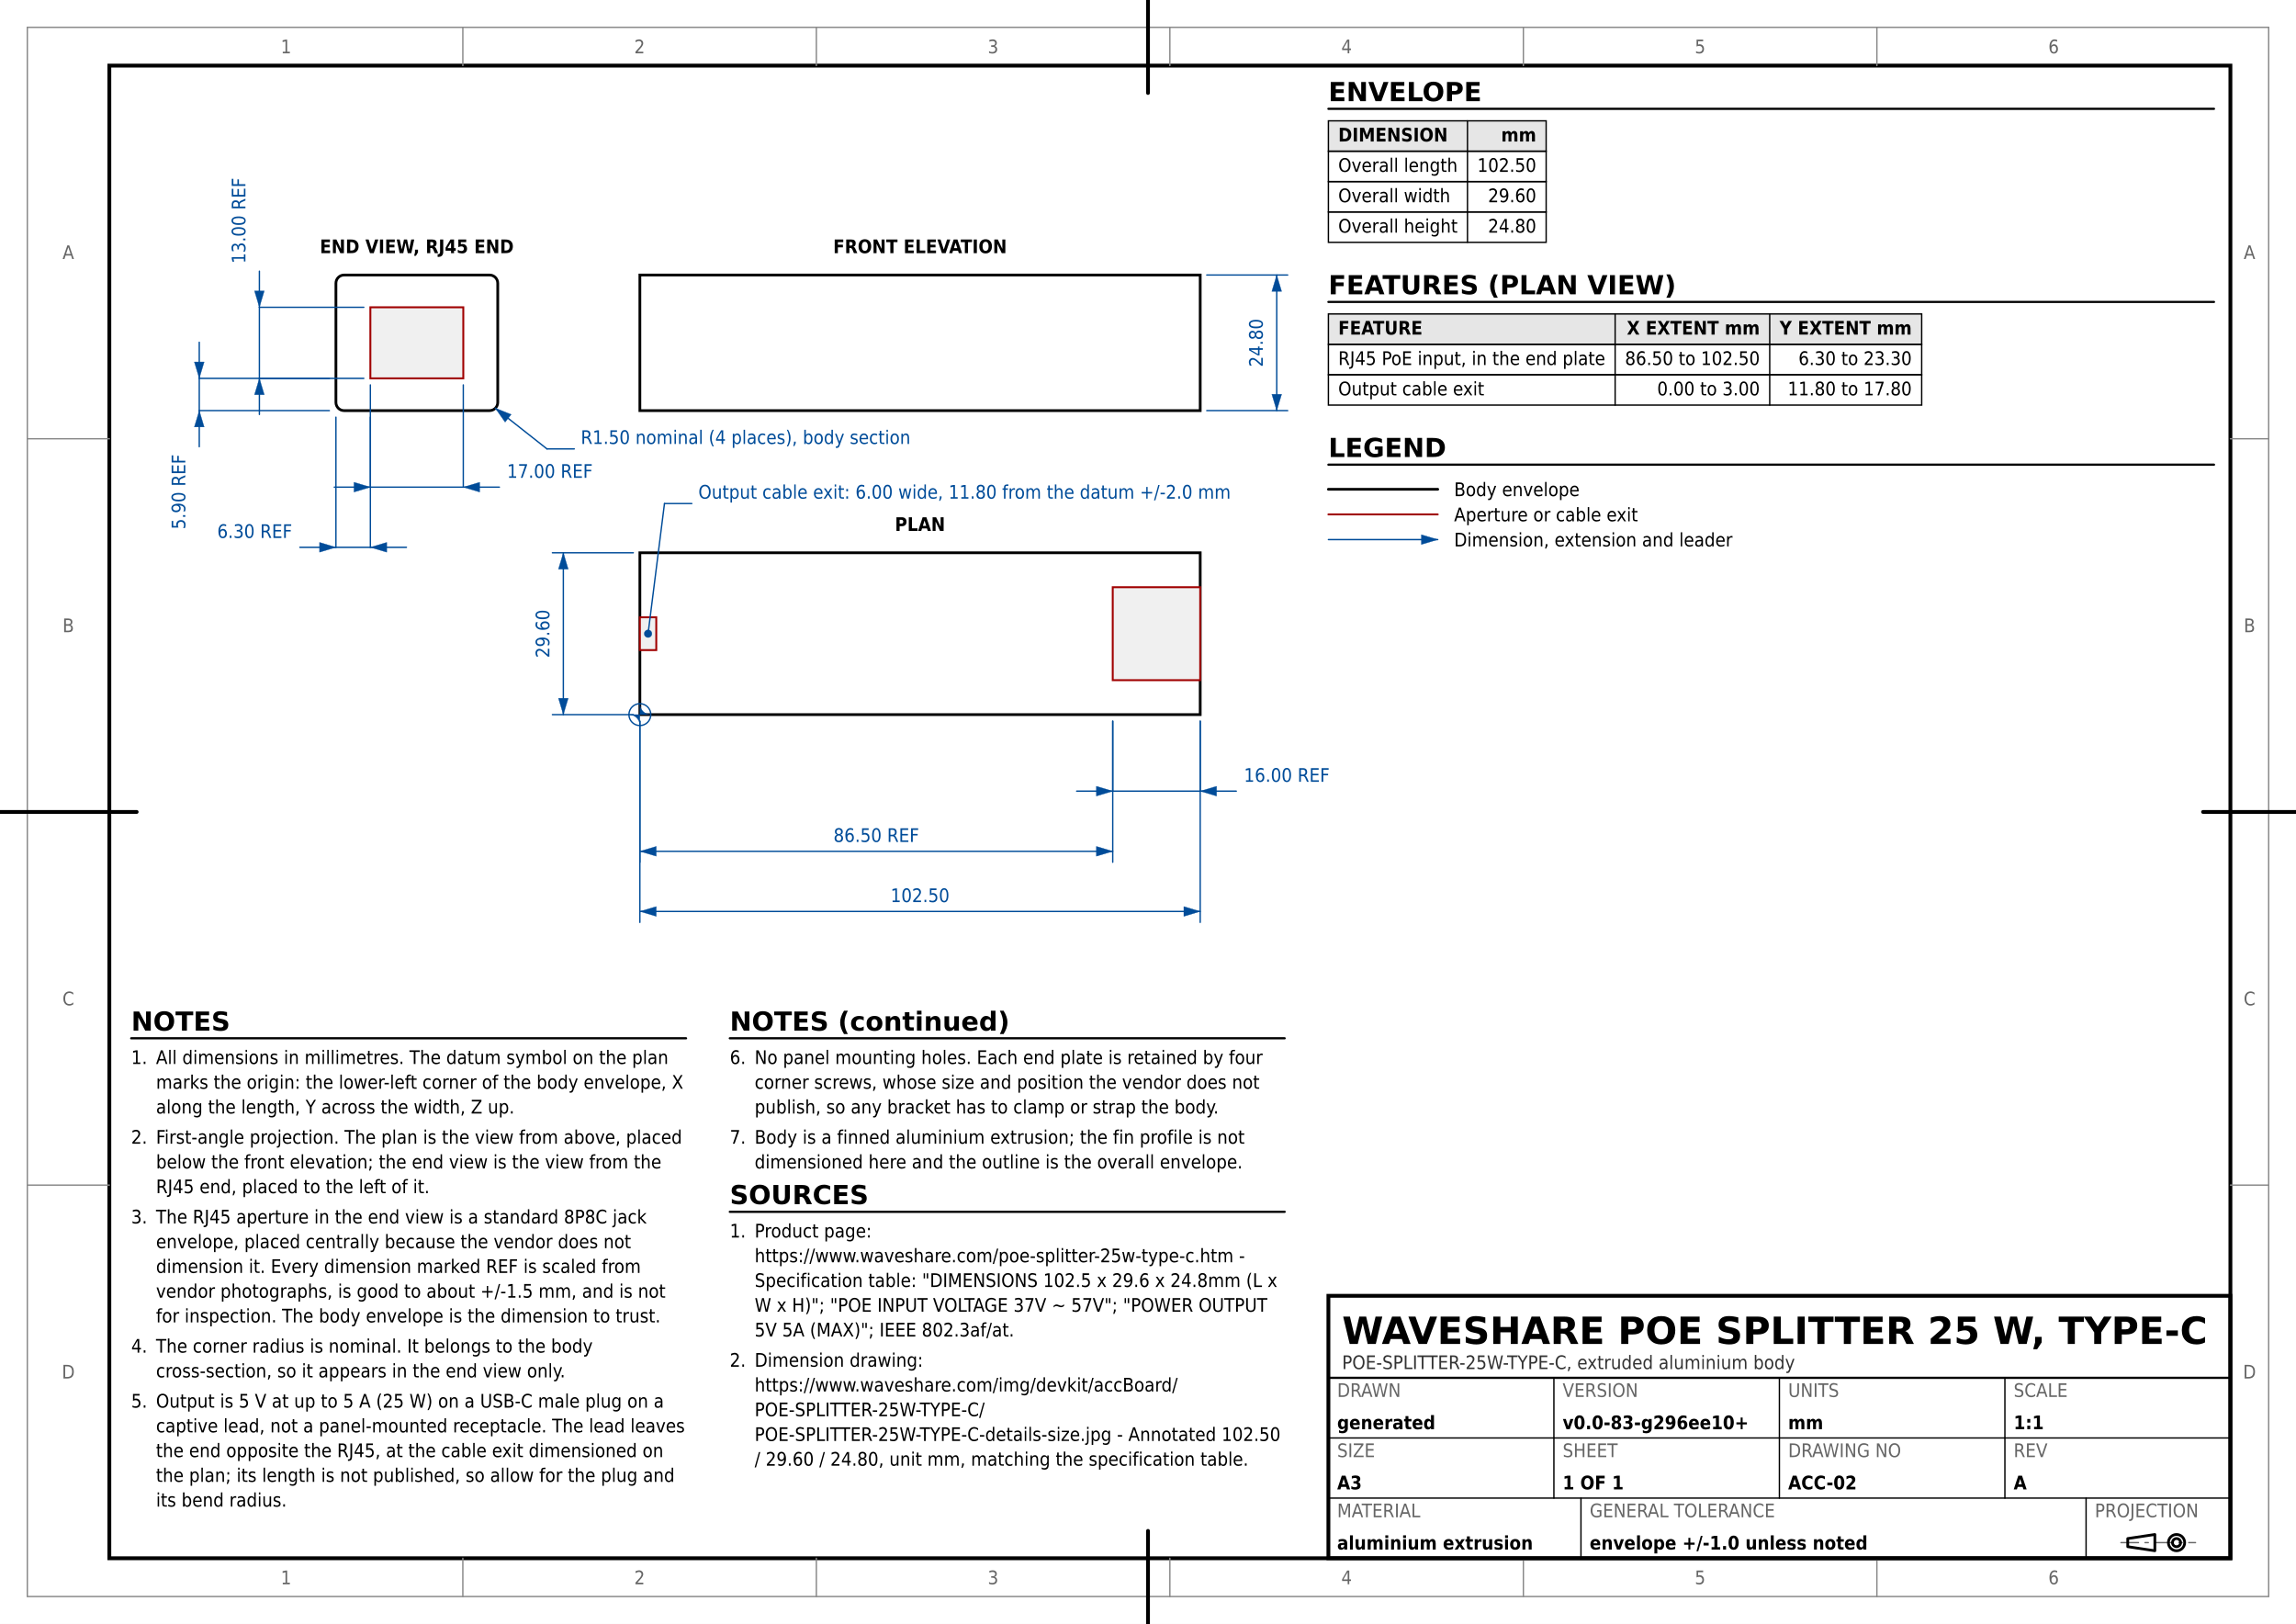
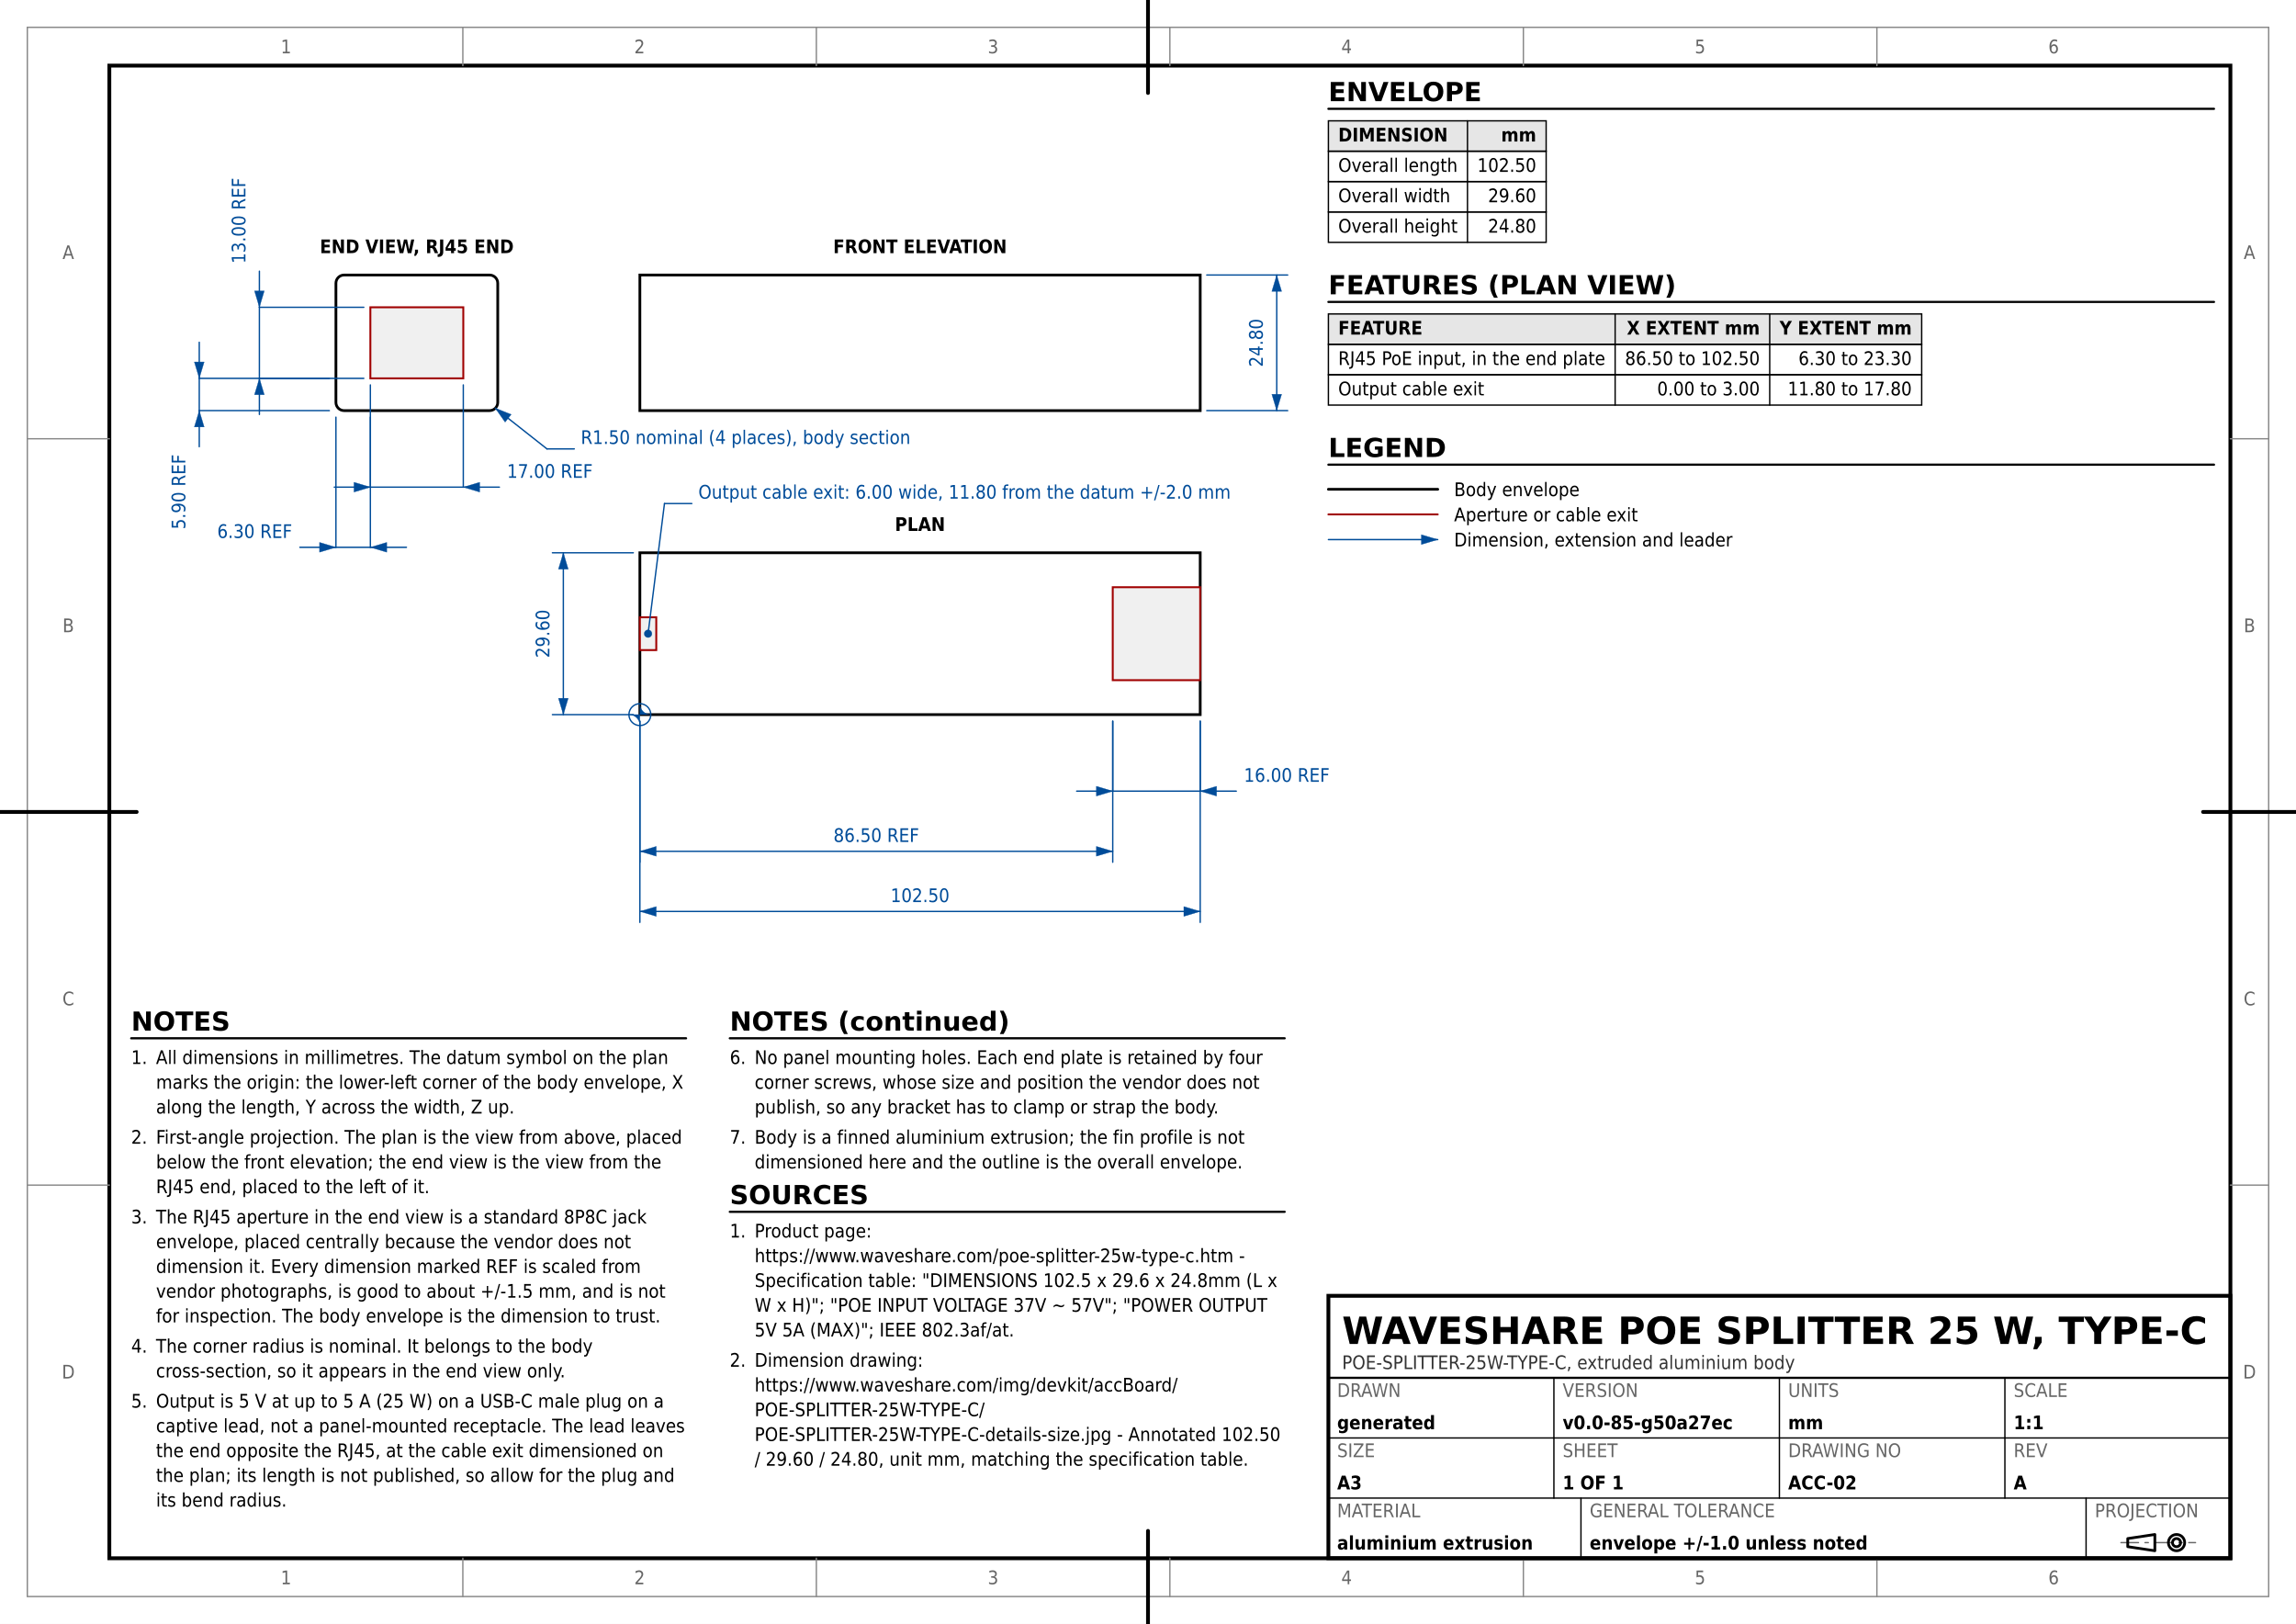
<svg xmlns="http://www.w3.org/2000/svg" version="1.1" width="420mm" height="297mm" viewBox="0 0 420 297">
  <rect width="100%" height="100%" fill="#ffffff" />
  <rect x="5" y="5" width="410" height="287" fill="none" stroke="#888888" stroke-width="0.25" />
  <rect x="20" y="12" width="388" height="273" fill="none" stroke="#000000" stroke-width="0.7" />
  <text x="52.333" y="289.75" font-family="DejaVu Sans Condensed, DejaVu Sans, Liberation Sans, sans-serif" font-size="3.429" fill="#666666" text-anchor="middle">1</text>
  <text x="52.333" y="9.75" font-family="DejaVu Sans Condensed, DejaVu Sans, Liberation Sans, sans-serif" font-size="3.429" fill="#666666" text-anchor="middle">1</text>
  <line x1="84.667" y1="292" x2="84.667" y2="285" stroke="#888888" stroke-width="0.25" stroke-linecap="round" />
  <line x1="84.667" y1="12" x2="84.667" y2="5" stroke="#888888" stroke-width="0.25" stroke-linecap="round" />
  <text x="117" y="289.75" font-family="DejaVu Sans Condensed, DejaVu Sans, Liberation Sans, sans-serif" font-size="3.429" fill="#666666" text-anchor="middle">2</text>
  <text x="117" y="9.75" font-family="DejaVu Sans Condensed, DejaVu Sans, Liberation Sans, sans-serif" font-size="3.429" fill="#666666" text-anchor="middle">2</text>
  <line x1="149.333" y1="292" x2="149.333" y2="285" stroke="#888888" stroke-width="0.25" stroke-linecap="round" />
  <line x1="149.333" y1="12" x2="149.333" y2="5" stroke="#888888" stroke-width="0.25" stroke-linecap="round" />
  <text x="181.667" y="289.75" font-family="DejaVu Sans Condensed, DejaVu Sans, Liberation Sans, sans-serif" font-size="3.429" fill="#666666" text-anchor="middle">3</text>
  <text x="181.667" y="9.75" font-family="DejaVu Sans Condensed, DejaVu Sans, Liberation Sans, sans-serif" font-size="3.429" fill="#666666" text-anchor="middle">3</text>
  <line x1="214" y1="292" x2="214" y2="285" stroke="#888888" stroke-width="0.25" stroke-linecap="round" />
  <line x1="214" y1="12" x2="214" y2="5" stroke="#888888" stroke-width="0.25" stroke-linecap="round" />
  <text x="246.333" y="289.75" font-family="DejaVu Sans Condensed, DejaVu Sans, Liberation Sans, sans-serif" font-size="3.429" fill="#666666" text-anchor="middle">4</text>
  <text x="246.333" y="9.75" font-family="DejaVu Sans Condensed, DejaVu Sans, Liberation Sans, sans-serif" font-size="3.429" fill="#666666" text-anchor="middle">4</text>
  <line x1="278.667" y1="292" x2="278.667" y2="285" stroke="#888888" stroke-width="0.25" stroke-linecap="round" />
  <line x1="278.667" y1="12" x2="278.667" y2="5" stroke="#888888" stroke-width="0.25" stroke-linecap="round" />
  <text x="311" y="289.75" font-family="DejaVu Sans Condensed, DejaVu Sans, Liberation Sans, sans-serif" font-size="3.429" fill="#666666" text-anchor="middle">5</text>
  <text x="311" y="9.75" font-family="DejaVu Sans Condensed, DejaVu Sans, Liberation Sans, sans-serif" font-size="3.429" fill="#666666" text-anchor="middle">5</text>
  <line x1="343.333" y1="292" x2="343.333" y2="285" stroke="#888888" stroke-width="0.25" stroke-linecap="round" />
  <line x1="343.333" y1="12" x2="343.333" y2="5" stroke="#888888" stroke-width="0.25" stroke-linecap="round" />
  <text x="375.667" y="289.75" font-family="DejaVu Sans Condensed, DejaVu Sans, Liberation Sans, sans-serif" font-size="3.429" fill="#666666" text-anchor="middle">6</text>
  <text x="375.667" y="9.75" font-family="DejaVu Sans Condensed, DejaVu Sans, Liberation Sans, sans-serif" font-size="3.429" fill="#666666" text-anchor="middle">6</text>
  <text x="12.5" y="252.125" font-family="DejaVu Sans Condensed, DejaVu Sans, Liberation Sans, sans-serif" font-size="3.429" fill="#666666" text-anchor="middle">D</text>
  <text x="411.5" y="252.125" font-family="DejaVu Sans Condensed, DejaVu Sans, Liberation Sans, sans-serif" font-size="3.429" fill="#666666" text-anchor="middle">D</text>
  <line x1="5" y1="216.75" x2="20" y2="216.75" stroke="#888888" stroke-width="0.25" stroke-linecap="round" />
  <line x1="408" y1="216.75" x2="415" y2="216.75" stroke="#888888" stroke-width="0.25" stroke-linecap="round" />
  <text x="12.5" y="183.875" font-family="DejaVu Sans Condensed, DejaVu Sans, Liberation Sans, sans-serif" font-size="3.429" fill="#666666" text-anchor="middle">C</text>
  <text x="411.5" y="183.875" font-family="DejaVu Sans Condensed, DejaVu Sans, Liberation Sans, sans-serif" font-size="3.429" fill="#666666" text-anchor="middle">C</text>
  <line x1="5" y1="148.5" x2="20" y2="148.5" stroke="#888888" stroke-width="0.25" stroke-linecap="round" />
  <line x1="408" y1="148.5" x2="415" y2="148.5" stroke="#888888" stroke-width="0.25" stroke-linecap="round" />
  <text x="12.5" y="115.625" font-family="DejaVu Sans Condensed, DejaVu Sans, Liberation Sans, sans-serif" font-size="3.429" fill="#666666" text-anchor="middle">B</text>
  <text x="411.5" y="115.625" font-family="DejaVu Sans Condensed, DejaVu Sans, Liberation Sans, sans-serif" font-size="3.429" fill="#666666" text-anchor="middle">B</text>
  <line x1="5" y1="80.25" x2="20" y2="80.25" stroke="#888888" stroke-width="0.25" stroke-linecap="round" />
  <line x1="408" y1="80.25" x2="415" y2="80.25" stroke="#888888" stroke-width="0.25" stroke-linecap="round" />
  <text x="12.5" y="47.375" font-family="DejaVu Sans Condensed, DejaVu Sans, Liberation Sans, sans-serif" font-size="3.429" fill="#666666" text-anchor="middle">A</text>
  <text x="411.5" y="47.375" font-family="DejaVu Sans Condensed, DejaVu Sans, Liberation Sans, sans-serif" font-size="3.429" fill="#666666" text-anchor="middle">A</text>
  <line x1="210" y1="297" x2="210" y2="280" stroke="#000000" stroke-width="0.7" stroke-linecap="round" />
  <line x1="210" y1="17" x2="210" y2="0" stroke="#000000" stroke-width="0.7" stroke-linecap="round" />
  <line x1="0" y1="148.5" x2="25" y2="148.5" stroke="#000000" stroke-width="0.7" stroke-linecap="round" />
  <line x1="403" y1="148.5" x2="420" y2="148.5" stroke="#000000" stroke-width="0.7" stroke-linecap="round" />
  <rect x="117.05" y="50.3" width="102.5" height="24.8" fill="none" stroke="#000000" stroke-width="0.5" />
  <rect x="117.05" y="101.1" width="102.5" height="29.6" fill="none" stroke="#000000" stroke-width="0.5" />
  <rect x="61.45" y="50.3" width="29.6" height="24.8" fill="none" stroke="#000000" stroke-width="0.5" rx="1.5" ry="1.5" />
  <text x="168.3" y="46.3" font-family="DejaVu Sans Condensed, DejaVu Sans, Liberation Sans, sans-serif" font-size="3.429" fill="#000000" text-anchor="middle" font-weight="bold">FRONT ELEVATION</text>
  <text x="168.3" y="97.1" font-family="DejaVu Sans Condensed, DejaVu Sans, Liberation Sans, sans-serif" font-size="3.429" fill="#000000" text-anchor="middle" font-weight="bold">PLAN</text>
  <text x="76.25" y="46.3" font-family="DejaVu Sans Condensed, DejaVu Sans, Liberation Sans, sans-serif" font-size="3.429" fill="#000000" text-anchor="middle" font-weight="bold">END VIEW, RJ45 END</text>
  <rect x="203.55" y="107.4" width="16" height="17" fill="#f0f0f0" stroke="#a00000" stroke-width="0.35" />
  <rect x="67.75" y="56.2" width="17" height="13" fill="#f0f0f0" stroke="#a00000" stroke-width="0.35" />
  <line x1="67.75" y1="70.4" x2="67.75" y2="89.1" stroke="#004c99" stroke-width="0.25" stroke-linecap="round" />
  <line x1="84.75" y1="70.4" x2="84.75" y2="89.1" stroke="#004c99" stroke-width="0.25" stroke-linecap="round" />
  <line x1="67.75" y1="89.1" x2="84.75" y2="89.1" stroke="#004c99" stroke-width="0.25" stroke-linecap="round" />
  <polygon points="67.75,89.1 64.75,88.2 64.75,90" fill="#004c99" stroke="#004c99" stroke-width="0.05" stroke-linejoin="round" />
  <polygon points="84.75,89.1 87.75,90 87.75,88.2" fill="#004c99" stroke="#004c99" stroke-width="0.05" stroke-linejoin="round" />
  <line x1="61.15" y1="89.1" x2="67.75" y2="89.1" stroke="#004c99" stroke-width="0.25" stroke-linecap="round" />
  <line x1="84.75" y1="89.1" x2="91.35" y2="89.1" stroke="#004c99" stroke-width="0.25" stroke-linecap="round" />
  <text x="92.75" y="87.391" font-family="DejaVu Sans Condensed, DejaVu Sans, Liberation Sans, sans-serif" font-size="3.429" fill="#004c99" text-anchor="start">17.00 REF</text>
  <line x1="61.45" y1="76.3" x2="61.45" y2="100.1" stroke="#004c99" stroke-width="0.25" stroke-linecap="round" />
  <line x1="67.75" y1="76.3" x2="67.75" y2="100.1" stroke="#004c99" stroke-width="0.25" stroke-linecap="round" />
  <line x1="61.45" y1="100.1" x2="67.75" y2="100.1" stroke="#004c99" stroke-width="0.25" stroke-linecap="round" />
  <polygon points="61.45,100.1 58.45,99.2 58.45,101" fill="#004c99" stroke="#004c99" stroke-width="0.05" stroke-linejoin="round" />
  <polygon points="67.75,100.1 70.75,101 70.75,99.2" fill="#004c99" stroke="#004c99" stroke-width="0.05" stroke-linejoin="round" />
  <line x1="54.85" y1="100.1" x2="61.45" y2="100.1" stroke="#004c99" stroke-width="0.25" stroke-linecap="round" />
  <line x1="67.75" y1="100.1" x2="74.35" y2="100.1" stroke="#004c99" stroke-width="0.25" stroke-linecap="round" />
  <text x="53.45" y="98.391" font-family="DejaVu Sans Condensed, DejaVu Sans, Liberation Sans, sans-serif" font-size="3.429" fill="#004c99" text-anchor="end">6.30 REF</text>
  <line x1="66.55" y1="69.2" x2="47.45" y2="69.2" stroke="#004c99" stroke-width="0.25" stroke-linecap="round" />
  <line x1="66.55" y1="56.2" x2="47.45" y2="56.2" stroke="#004c99" stroke-width="0.25" stroke-linecap="round" />
  <line x1="47.45" y1="69.2" x2="47.45" y2="56.2" stroke="#004c99" stroke-width="0.25" stroke-linecap="round" />
  <polygon points="47.45,69.2 46.55,72.2 48.35,72.2" fill="#004c99" stroke="#004c99" stroke-width="0.05" stroke-linejoin="round" />
  <polygon points="47.45,56.2 48.35,53.2 46.55,53.2" fill="#004c99" stroke="#004c99" stroke-width="0.05" stroke-linejoin="round" />
  <line x1="47.45" y1="75.8" x2="47.45" y2="69.2" stroke="#004c99" stroke-width="0.25" stroke-linecap="round" />
  <line x1="47.45" y1="56.2" x2="47.45" y2="49.6" stroke="#004c99" stroke-width="0.25" stroke-linecap="round" />
  <text x="44.895" y="48.2" font-family="DejaVu Sans Condensed, DejaVu Sans, Liberation Sans, sans-serif" font-size="3.429" fill="#004c99" text-anchor="start" transform="rotate(-90 44.8953 48.2)">13.00 REF</text>
  <line x1="60.25" y1="75.1" x2="36.45" y2="75.1" stroke="#004c99" stroke-width="0.25" stroke-linecap="round" />
  <line x1="60.25" y1="69.2" x2="36.45" y2="69.2" stroke="#004c99" stroke-width="0.25" stroke-linecap="round" />
  <line x1="36.45" y1="75.1" x2="36.45" y2="69.2" stroke="#004c99" stroke-width="0.25" stroke-linecap="round" />
  <polygon points="36.45,75.1 35.55,78.1 37.35,78.1" fill="#004c99" stroke="#004c99" stroke-width="0.05" stroke-linejoin="round" />
  <polygon points="36.45,69.2 37.35,66.2 35.55,66.2" fill="#004c99" stroke="#004c99" stroke-width="0.05" stroke-linejoin="round" />
  <line x1="36.45" y1="81.7" x2="36.45" y2="75.1" stroke="#004c99" stroke-width="0.25" stroke-linecap="round" />
  <line x1="36.45" y1="69.2" x2="36.45" y2="62.6" stroke="#004c99" stroke-width="0.25" stroke-linecap="round" />
  <text x="33.895" y="83.1" font-family="DejaVu Sans Condensed, DejaVu Sans, Liberation Sans, sans-serif" font-size="3.429" fill="#004c99" text-anchor="end" transform="rotate(-90 33.8953 83.1)">5.90 REF</text>
  <line x1="203.55" y1="131.9" x2="203.55" y2="144.7" stroke="#004c99" stroke-width="0.25" stroke-linecap="round" />
  <line x1="219.55" y1="131.9" x2="219.55" y2="144.7" stroke="#004c99" stroke-width="0.25" stroke-linecap="round" />
  <line x1="203.55" y1="144.7" x2="219.55" y2="144.7" stroke="#004c99" stroke-width="0.25" stroke-linecap="round" />
  <polygon points="203.55,144.7 200.55,143.8 200.55,145.6" fill="#004c99" stroke="#004c99" stroke-width="0.05" stroke-linejoin="round" />
  <polygon points="219.55,144.7 222.55,145.6 222.55,143.8" fill="#004c99" stroke="#004c99" stroke-width="0.05" stroke-linejoin="round" />
  <line x1="196.95" y1="144.7" x2="203.55" y2="144.7" stroke="#004c99" stroke-width="0.25" stroke-linecap="round" />
  <line x1="219.55" y1="144.7" x2="226.15" y2="144.7" stroke="#004c99" stroke-width="0.25" stroke-linecap="round" />
  <text x="227.55" y="142.991" font-family="DejaVu Sans Condensed, DejaVu Sans, Liberation Sans, sans-serif" font-size="3.429" fill="#004c99" text-anchor="start">16.00 REF</text>
  <line x1="117.05" y1="131.9" x2="117.05" y2="157.7" stroke="#004c99" stroke-width="0.25" stroke-linecap="round" />
  <line x1="203.55" y1="131.9" x2="203.55" y2="157.7" stroke="#004c99" stroke-width="0.25" stroke-linecap="round" />
  <line x1="117.05" y1="155.7" x2="203.55" y2="155.7" stroke="#004c99" stroke-width="0.25" stroke-linecap="round" />
  <polygon points="117.05,155.7 120.05,156.6 120.05,154.8" fill="#004c99" stroke="#004c99" stroke-width="0.05" stroke-linejoin="round" />
  <polygon points="203.55,155.7 200.55,154.8 200.55,156.6" fill="#004c99" stroke="#004c99" stroke-width="0.05" stroke-linejoin="round" />
  <text x="160.3" y="153.991" font-family="DejaVu Sans Condensed, DejaVu Sans, Liberation Sans, sans-serif" font-size="3.429" fill="#004c99" text-anchor="middle">86.50 REF</text>
  <rect x="117.05" y="112.9" width="3" height="6" fill="#f0f0f0" stroke="#a00000" stroke-width="0.35" />
  <circle cx="118.55" cy="115.9" r="0.7" fill="#004c99" stroke="#004c99" stroke-width="0.05" />
  <line x1="118.55" y1="115.9" x2="121.55" y2="92.1" stroke="#004c99" stroke-width="0.25" stroke-linecap="round" />
  <line x1="121.55" y1="92.1" x2="126.55" y2="92.1" stroke="#004c99" stroke-width="0.25" stroke-linecap="round" />
  <text x="127.75" y="91.2" font-family="DejaVu Sans Condensed, DejaVu Sans, Liberation Sans, sans-serif" font-size="3.429" fill="#004c99" text-anchor="start">Output cable exit: 6.00 wide, 11.80 from the datum +/-2.0 mm</text>
  <line x1="117.05" y1="131.9" x2="117.05" y2="168.7" stroke="#004c99" stroke-width="0.25" stroke-linecap="round" />
  <line x1="219.55" y1="131.9" x2="219.55" y2="168.7" stroke="#004c99" stroke-width="0.25" stroke-linecap="round" />
  <line x1="117.05" y1="166.7" x2="219.55" y2="166.7" stroke="#004c99" stroke-width="0.25" stroke-linecap="round" />
  <polygon points="117.05,166.7 120.05,167.6 120.05,165.8" fill="#004c99" stroke="#004c99" stroke-width="0.05" stroke-linejoin="round" />
  <polygon points="219.55,166.7 216.55,165.8 216.55,167.6" fill="#004c99" stroke="#004c99" stroke-width="0.05" stroke-linejoin="round" />
  <text x="168.3" y="164.991" font-family="DejaVu Sans Condensed, DejaVu Sans, Liberation Sans, sans-serif" font-size="3.429" fill="#004c99" text-anchor="middle">102.50</text>
  <line x1="115.85" y1="130.7" x2="101.05" y2="130.7" stroke="#004c99" stroke-width="0.25" stroke-linecap="round" />
  <line x1="115.85" y1="101.1" x2="101.05" y2="101.1" stroke="#004c99" stroke-width="0.25" stroke-linecap="round" />
  <line x1="103.05" y1="130.7" x2="103.05" y2="101.1" stroke="#004c99" stroke-width="0.25" stroke-linecap="round" />
  <polygon points="103.05,130.7 103.95,127.7 102.15,127.7" fill="#004c99" stroke="#004c99" stroke-width="0.05" stroke-linejoin="round" />
  <polygon points="103.05,101.1 102.15,104.1 103.95,104.1" fill="#004c99" stroke="#004c99" stroke-width="0.05" stroke-linejoin="round" />
  <text x="100.495" y="115.9" font-family="DejaVu Sans Condensed, DejaVu Sans, Liberation Sans, sans-serif" font-size="3.429" fill="#004c99" text-anchor="middle" transform="rotate(-90 100.4953 115.9)">29.60</text>
  <line x1="220.75" y1="75.1" x2="235.55" y2="75.1" stroke="#004c99" stroke-width="0.25" stroke-linecap="round" />
  <line x1="220.75" y1="50.3" x2="235.55" y2="50.3" stroke="#004c99" stroke-width="0.25" stroke-linecap="round" />
  <line x1="233.55" y1="75.1" x2="233.55" y2="50.3" stroke="#004c99" stroke-width="0.25" stroke-linecap="round" />
  <polygon points="233.55,75.1 234.45,72.1 232.65,72.1" fill="#004c99" stroke="#004c99" stroke-width="0.05" stroke-linejoin="round" />
  <polygon points="233.55,50.3 232.65,53.3 234.45,53.3" fill="#004c99" stroke="#004c99" stroke-width="0.05" stroke-linejoin="round" />
  <text x="230.995" y="62.7" font-family="DejaVu Sans Condensed, DejaVu Sans, Liberation Sans, sans-serif" font-size="3.429" fill="#004c99" text-anchor="middle" transform="rotate(-90 230.9953 62.7)">24.80</text>
  <polygon points="90.6,74.65 92.399,77.214 93.513,75.8" fill="#004c99" stroke="#004c99" stroke-width="0.05" stroke-linejoin="round" />
  <line x1="90.6" y1="74.65" x2="100.05" y2="82.1" stroke="#004c99" stroke-width="0.25" stroke-linecap="round" />
  <line x1="100.05" y1="82.1" x2="105.05" y2="82.1" stroke="#004c99" stroke-width="0.25" stroke-linecap="round" />
  <text x="106.25" y="81.2" font-family="DejaVu Sans Condensed, DejaVu Sans, Liberation Sans, sans-serif" font-size="3.429" fill="#004c99" text-anchor="start">R1.50 nominal (4 places), body section</text>
  <circle cx="117.05" cy="130.7" r="2" fill="none" stroke="#004c99" stroke-width="0.25" />
  <path d="M 117.05 130.7 L 119.05 130.7 A 2.0 2.0 0 0 1 117.05 128.7 Z" fill="#004c99" stroke="#004c99" stroke-width="0.05" stroke-linejoin="round" stroke-linecap="round" />
  <path d="M 117.05 130.7 L 115.05 130.7 A 2.0 2.0 0 0 1 117.05 132.7 Z" fill="#004c99" stroke="#004c99" stroke-width="0.05" stroke-linejoin="round" stroke-linecap="round" />
  <text x="243" y="18.5" font-family="DejaVu Sans, Liberation Sans, sans-serif" font-size="4.801" fill="#000000" text-anchor="start" font-weight="bold">ENVELOPE</text>
  <line x1="243" y1="19.9" x2="405" y2="19.9" stroke="#000000" stroke-width="0.4" stroke-linecap="round" />
  <rect x="243" y="22.1" width="39.833" height="5.556" fill="#e6e6e6" stroke="#000000" stroke-width="0.25" />
  <text x="244.8" y="25.878" font-family="DejaVu Sans Condensed, DejaVu Sans, Liberation Sans, sans-serif" font-size="3.429" fill="#000000" text-anchor="start" font-weight="bold">DIMENSION</text>
  <text x="281.033" y="25.878" font-family="DejaVu Sans Condensed, DejaVu Sans, Liberation Sans, sans-serif" font-size="3.429" fill="#000000" text-anchor="end" font-weight="bold">mm</text>
  <rect x="243" y="27.656" width="39.833" height="5.556" fill="none" stroke="#000000" stroke-width="0.25" />
  <text x="244.8" y="31.433" font-family="DejaVu Sans Condensed, DejaVu Sans, Liberation Sans, sans-serif" font-size="3.429" fill="#000000" text-anchor="start">Overall length</text>
  <text x="281.033" y="31.433" font-family="DejaVu Sans Condensed, DejaVu Sans, Liberation Sans, sans-serif" font-size="3.429" fill="#000000" text-anchor="end">102.50</text>
  <rect x="243" y="33.211" width="39.833" height="5.556" fill="none" stroke="#000000" stroke-width="0.25" />
  <text x="244.8" y="36.989" font-family="DejaVu Sans Condensed, DejaVu Sans, Liberation Sans, sans-serif" font-size="3.429" fill="#000000" text-anchor="start">Overall width</text>
  <text x="281.033" y="36.989" font-family="DejaVu Sans Condensed, DejaVu Sans, Liberation Sans, sans-serif" font-size="3.429" fill="#000000" text-anchor="end">29.60</text>
  <rect x="243" y="38.767" width="39.833" height="5.556" fill="none" stroke="#000000" stroke-width="0.25" />
  <text x="244.8" y="42.544" font-family="DejaVu Sans Condensed, DejaVu Sans, Liberation Sans, sans-serif" font-size="3.429" fill="#000000" text-anchor="start">Overall height</text>
  <text x="281.033" y="42.544" font-family="DejaVu Sans Condensed, DejaVu Sans, Liberation Sans, sans-serif" font-size="3.429" fill="#000000" text-anchor="end">24.80</text>
  <line x1="268.441" y1="22.1" x2="268.441" y2="44.322" stroke="#000000" stroke-width="0.25" stroke-linecap="round" />
  <text x="243" y="53.822" font-family="DejaVu Sans, Liberation Sans, sans-serif" font-size="4.801" fill="#000000" text-anchor="start" font-weight="bold">FEATURES (PLAN VIEW)</text>
  <line x1="243" y1="55.222" x2="405" y2="55.222" stroke="#000000" stroke-width="0.4" stroke-linecap="round" />
  <rect x="243" y="57.422" width="108.528" height="5.556" fill="#e6e6e6" stroke="#000000" stroke-width="0.25" />
  <text x="244.8" y="61.2" font-family="DejaVu Sans Condensed, DejaVu Sans, Liberation Sans, sans-serif" font-size="3.429" fill="#000000" text-anchor="start" font-weight="bold">FEATURE</text>
  <text x="321.929" y="61.2" font-family="DejaVu Sans Condensed, DejaVu Sans, Liberation Sans, sans-serif" font-size="3.429" fill="#000000" text-anchor="end" font-weight="bold">X EXTENT mm</text>
  <text x="349.728" y="61.2" font-family="DejaVu Sans Condensed, DejaVu Sans, Liberation Sans, sans-serif" font-size="3.429" fill="#000000" text-anchor="end" font-weight="bold">Y EXTENT mm</text>
  <rect x="243" y="62.978" width="108.528" height="5.556" fill="none" stroke="#000000" stroke-width="0.25" />
  <text x="244.8" y="66.756" font-family="DejaVu Sans Condensed, DejaVu Sans, Liberation Sans, sans-serif" font-size="3.429" fill="#000000" text-anchor="start">RJ45 PoE input, in the end plate</text>
  <text x="321.929" y="66.756" font-family="DejaVu Sans Condensed, DejaVu Sans, Liberation Sans, sans-serif" font-size="3.429" fill="#000000" text-anchor="end">86.50 to 102.50</text>
  <text x="349.728" y="66.756" font-family="DejaVu Sans Condensed, DejaVu Sans, Liberation Sans, sans-serif" font-size="3.429" fill="#000000" text-anchor="end">6.30 to 23.30</text>
  <rect x="243" y="68.533" width="108.528" height="5.556" fill="none" stroke="#000000" stroke-width="0.25" />
  <text x="244.8" y="72.311" font-family="DejaVu Sans Condensed, DejaVu Sans, Liberation Sans, sans-serif" font-size="3.429" fill="#000000" text-anchor="start">Output cable exit</text>
  <text x="321.929" y="72.311" font-family="DejaVu Sans Condensed, DejaVu Sans, Liberation Sans, sans-serif" font-size="3.429" fill="#000000" text-anchor="end">0.00 to 3.00</text>
  <text x="349.728" y="72.311" font-family="DejaVu Sans Condensed, DejaVu Sans, Liberation Sans, sans-serif" font-size="3.429" fill="#000000" text-anchor="end">11.80 to 17.80</text>
  <line x1="295.452" y1="57.422" x2="295.452" y2="74.089" stroke="#000000" stroke-width="0.25" stroke-linecap="round" />
  <line x1="323.729" y1="57.422" x2="323.729" y2="74.089" stroke="#000000" stroke-width="0.25" stroke-linecap="round" />
  <text x="243" y="83.589" font-family="DejaVu Sans, Liberation Sans, sans-serif" font-size="4.801" fill="#000000" text-anchor="start" font-weight="bold">LEGEND</text>
  <line x1="243" y1="84.989" x2="405" y2="84.989" stroke="#000000" stroke-width="0.4" stroke-linecap="round" />
  <line x1="243" y1="89.489" x2="263" y2="89.489" stroke="#000000" stroke-width="0.5" stroke-linecap="round" />
  <text x="266" y="90.739" font-family="DejaVu Sans Condensed, DejaVu Sans, Liberation Sans, sans-serif" font-size="3.429" fill="#000000" text-anchor="start">Body envelope</text>
  <line x1="243" y1="94.089" x2="263" y2="94.089" stroke="#a00000" stroke-width="0.35" stroke-linecap="round" />
  <text x="266" y="95.339" font-family="DejaVu Sans Condensed, DejaVu Sans, Liberation Sans, sans-serif" font-size="3.429" fill="#000000" text-anchor="start">Aperture or cable exit</text>
  <line x1="243" y1="98.689" x2="263" y2="98.689" stroke="#004c99" stroke-width="0.25" stroke-linecap="round" />
  <polygon points="263,98.689 260,97.789 260,99.589" fill="#004c99" stroke="#004c99" stroke-width="0.05" stroke-linejoin="round" />
  <text x="266" y="99.939" font-family="DejaVu Sans Condensed, DejaVu Sans, Liberation Sans, sans-serif" font-size="3.429" fill="#000000" text-anchor="start">Dimension, extension and leader</text>
  <text x="24" y="188.5" font-family="DejaVu Sans, Liberation Sans, sans-serif" font-size="4.801" fill="#000000" text-anchor="start" font-weight="bold">NOTES</text>
  <line x1="24" y1="189.9" x2="125.5" y2="189.9" stroke="#000000" stroke-width="0.4" stroke-linecap="round" />
  <text x="24" y="194.6" font-family="DejaVu Sans Condensed, DejaVu Sans, Liberation Sans, sans-serif" font-size="3.429" fill="#000000" text-anchor="start">1.</text>
  <text x="28.542" y="194.6" font-family="DejaVu Sans Condensed, DejaVu Sans, Liberation Sans, sans-serif" font-size="3.429" fill="#000000" text-anchor="start">All dimensions in millimetres. The datum symbol on the plan</text>
  <text x="28.542" y="199.127" font-family="DejaVu Sans Condensed, DejaVu Sans, Liberation Sans, sans-serif" font-size="3.429" fill="#000000" text-anchor="start">marks the origin: the lower-left corner of the body envelope, X</text>
  <text x="28.542" y="203.654" font-family="DejaVu Sans Condensed, DejaVu Sans, Liberation Sans, sans-serif" font-size="3.429" fill="#000000" text-anchor="start">along the length, Y across the width, Z up.</text>
  <text x="24" y="209.18" font-family="DejaVu Sans Condensed, DejaVu Sans, Liberation Sans, sans-serif" font-size="3.429" fill="#000000" text-anchor="start">2.</text>
  <text x="28.542" y="209.18" font-family="DejaVu Sans Condensed, DejaVu Sans, Liberation Sans, sans-serif" font-size="3.429" fill="#000000" text-anchor="start">First-angle projection. The plan is the view from above, placed</text>
  <text x="28.542" y="213.707" font-family="DejaVu Sans Condensed, DejaVu Sans, Liberation Sans, sans-serif" font-size="3.429" fill="#000000" text-anchor="start">below the front elevation; the end view is the view from the</text>
  <text x="28.542" y="218.234" font-family="DejaVu Sans Condensed, DejaVu Sans, Liberation Sans, sans-serif" font-size="3.429" fill="#000000" text-anchor="start">RJ45 end, placed to the left of it.</text>
  <text x="24" y="223.761" font-family="DejaVu Sans Condensed, DejaVu Sans, Liberation Sans, sans-serif" font-size="3.429" fill="#000000" text-anchor="start">3.</text>
  <text x="28.542" y="223.761" font-family="DejaVu Sans Condensed, DejaVu Sans, Liberation Sans, sans-serif" font-size="3.429" fill="#000000" text-anchor="start">The RJ45 aperture in the end view is a standard 8P8C jack</text>
  <text x="28.542" y="228.287" font-family="DejaVu Sans Condensed, DejaVu Sans, Liberation Sans, sans-serif" font-size="3.429" fill="#000000" text-anchor="start">envelope, placed centrally because the vendor does not</text>
  <text x="28.542" y="232.814" font-family="DejaVu Sans Condensed, DejaVu Sans, Liberation Sans, sans-serif" font-size="3.429" fill="#000000" text-anchor="start">dimension it. Every dimension marked REF is scaled from</text>
  <text x="28.542" y="237.341" font-family="DejaVu Sans Condensed, DejaVu Sans, Liberation Sans, sans-serif" font-size="3.429" fill="#000000" text-anchor="start">vendor photographs, is good to about +/-1.5 mm, and is not</text>
  <text x="28.542" y="241.868" font-family="DejaVu Sans Condensed, DejaVu Sans, Liberation Sans, sans-serif" font-size="3.429" fill="#000000" text-anchor="start">for inspection. The body envelope is the dimension to trust.</text>
  <text x="24" y="247.394" font-family="DejaVu Sans Condensed, DejaVu Sans, Liberation Sans, sans-serif" font-size="3.429" fill="#000000" text-anchor="start">4.</text>
  <text x="28.542" y="247.394" font-family="DejaVu Sans Condensed, DejaVu Sans, Liberation Sans, sans-serif" font-size="3.429" fill="#000000" text-anchor="start">The corner radius is nominal. It belongs to the body</text>
  <text x="28.542" y="251.921" font-family="DejaVu Sans Condensed, DejaVu Sans, Liberation Sans, sans-serif" font-size="3.429" fill="#000000" text-anchor="start">cross-section, so it appears in the end view only.</text>
  <text x="24" y="257.448" font-family="DejaVu Sans Condensed, DejaVu Sans, Liberation Sans, sans-serif" font-size="3.429" fill="#000000" text-anchor="start">5.</text>
  <text x="28.542" y="257.448" font-family="DejaVu Sans Condensed, DejaVu Sans, Liberation Sans, sans-serif" font-size="3.429" fill="#000000" text-anchor="start">Output is 5 V at up to 5 A (25 W) on a USB-C male plug on a</text>
  <text x="28.542" y="261.974" font-family="DejaVu Sans Condensed, DejaVu Sans, Liberation Sans, sans-serif" font-size="3.429" fill="#000000" text-anchor="start">captive lead, not a panel-mounted receptacle. The lead leaves</text>
  <text x="28.542" y="266.501" font-family="DejaVu Sans Condensed, DejaVu Sans, Liberation Sans, sans-serif" font-size="3.429" fill="#000000" text-anchor="start">the end opposite the RJ45, at the cable exit dimensioned on</text>
  <text x="28.542" y="271.028" font-family="DejaVu Sans Condensed, DejaVu Sans, Liberation Sans, sans-serif" font-size="3.429" fill="#000000" text-anchor="start">the plan; its length is not published, so allow for the plug and</text>
  <text x="28.542" y="275.555" font-family="DejaVu Sans Condensed, DejaVu Sans, Liberation Sans, sans-serif" font-size="3.429" fill="#000000" text-anchor="start">its bend radius.</text>
  <text x="133.5" y="188.5" font-family="DejaVu Sans, Liberation Sans, sans-serif" font-size="4.801" fill="#000000" text-anchor="start" font-weight="bold">NOTES (continued)</text>
  <line x1="133.5" y1="189.9" x2="235" y2="189.9" stroke="#000000" stroke-width="0.4" stroke-linecap="round" />
  <text x="133.5" y="194.6" font-family="DejaVu Sans Condensed, DejaVu Sans, Liberation Sans, sans-serif" font-size="3.429" fill="#000000" text-anchor="start">6.</text>
  <text x="138.042" y="194.6" font-family="DejaVu Sans Condensed, DejaVu Sans, Liberation Sans, sans-serif" font-size="3.429" fill="#000000" text-anchor="start">No panel mounting holes. Each end plate is retained by four</text>
  <text x="138.042" y="199.127" font-family="DejaVu Sans Condensed, DejaVu Sans, Liberation Sans, sans-serif" font-size="3.429" fill="#000000" text-anchor="start">corner screws, whose size and position the vendor does not</text>
  <text x="138.042" y="203.654" font-family="DejaVu Sans Condensed, DejaVu Sans, Liberation Sans, sans-serif" font-size="3.429" fill="#000000" text-anchor="start">publish, so any bracket has to clamp or strap the body.</text>
  <text x="133.5" y="209.18" font-family="DejaVu Sans Condensed, DejaVu Sans, Liberation Sans, sans-serif" font-size="3.429" fill="#000000" text-anchor="start">7.</text>
  <text x="138.042" y="209.18" font-family="DejaVu Sans Condensed, DejaVu Sans, Liberation Sans, sans-serif" font-size="3.429" fill="#000000" text-anchor="start">Body is a finned aluminium extrusion; the fin profile is not</text>
  <text x="138.042" y="213.707" font-family="DejaVu Sans Condensed, DejaVu Sans, Liberation Sans, sans-serif" font-size="3.429" fill="#000000" text-anchor="start">dimensioned here and the outline is the overall envelope.</text>
  <text x="133.5" y="220.234" font-family="DejaVu Sans, Liberation Sans, sans-serif" font-size="4.801" fill="#000000" text-anchor="start" font-weight="bold">SOURCES</text>
  <line x1="133.5" y1="221.634" x2="235" y2="221.634" stroke="#000000" stroke-width="0.4" stroke-linecap="round" />
  <text x="133.5" y="226.334" font-family="DejaVu Sans Condensed, DejaVu Sans, Liberation Sans, sans-serif" font-size="3.429" fill="#000000" text-anchor="start">1.</text>
  <text x="138.042" y="226.334" font-family="DejaVu Sans Condensed, DejaVu Sans, Liberation Sans, sans-serif" font-size="3.429" fill="#000000" text-anchor="start">Product page:</text>
  <text x="138.042" y="230.861" font-family="DejaVu Sans Condensed, DejaVu Sans, Liberation Sans, sans-serif" font-size="3.429" fill="#000000" text-anchor="start">https://www.waveshare.com/poe-splitter-25w-type-c.htm -</text>
  <text x="138.042" y="235.387" font-family="DejaVu Sans Condensed, DejaVu Sans, Liberation Sans, sans-serif" font-size="3.429" fill="#000000" text-anchor="start">Specification table: "DIMENSIONS 102.5 x 29.6 x 24.8mm (L x</text>
  <text x="138.042" y="239.914" font-family="DejaVu Sans Condensed, DejaVu Sans, Liberation Sans, sans-serif" font-size="3.429" fill="#000000" text-anchor="start">W x H)"; "POE INPUT VOLTAGE 37V ~ 57V"; "POWER OUTPUT</text>
  <text x="138.042" y="244.441" font-family="DejaVu Sans Condensed, DejaVu Sans, Liberation Sans, sans-serif" font-size="3.429" fill="#000000" text-anchor="start">5V 5A (MAX)"; IEEE 802.3af/at.</text>
  <text x="133.5" y="249.968" font-family="DejaVu Sans Condensed, DejaVu Sans, Liberation Sans, sans-serif" font-size="3.429" fill="#000000" text-anchor="start">2.</text>
  <text x="138.042" y="249.968" font-family="DejaVu Sans Condensed, DejaVu Sans, Liberation Sans, sans-serif" font-size="3.429" fill="#000000" text-anchor="start">Dimension drawing:</text>
  <text x="138.042" y="254.494" font-family="DejaVu Sans Condensed, DejaVu Sans, Liberation Sans, sans-serif" font-size="3.429" fill="#000000" text-anchor="start">https://www.waveshare.com/img/devkit/accBoard/</text>
  <text x="138.042" y="259.021" font-family="DejaVu Sans Condensed, DejaVu Sans, Liberation Sans, sans-serif" font-size="3.429" fill="#000000" text-anchor="start">POE-SPLITTER-25W-TYPE-C/</text>
  <text x="138.042" y="263.548" font-family="DejaVu Sans Condensed, DejaVu Sans, Liberation Sans, sans-serif" font-size="3.429" fill="#000000" text-anchor="start">POE-SPLITTER-25W-TYPE-C-details-size.jpg - Annotated 102.50</text>
  <text x="138.042" y="268.075" font-family="DejaVu Sans Condensed, DejaVu Sans, Liberation Sans, sans-serif" font-size="3.429" fill="#000000" text-anchor="start">/ 29.60 / 24.80, unit mm, matching the specification table.</text>
  <rect x="243" y="237" width="165" height="48" fill="none" stroke="#000000" stroke-width="0.7" />
  <line x1="243" y1="252" x2="408" y2="252" stroke="#000000" stroke-width="0.4" stroke-linecap="round" />
  <text x="245.5" y="245.8" font-family="DejaVu Sans, Liberation Sans, sans-serif" font-size="6.859" fill="#000000" text-anchor="start" font-weight="bold">WAVESHARE POE SPLITTER 25 W, TYPE-C</text>
  <text x="245.5" y="250.4" font-family="DejaVu Sans Condensed, DejaVu Sans, Liberation Sans, sans-serif" font-size="3.429" fill="#333333" text-anchor="start">POE-SPLITTER-25W-TYPE-C, extruded aluminium body</text>
  <text x="244.6" y="255.5" font-family="DejaVu Sans Condensed, DejaVu Sans, Liberation Sans, sans-serif" font-size="3.429" fill="#666666" text-anchor="start">DRAWN</text>
  <text x="244.6" y="261.4" font-family="DejaVu Sans Condensed, DejaVu Sans, Liberation Sans, sans-serif" font-size="3.429" fill="#000000" text-anchor="start" font-weight="bold">generated</text>
  <line x1="284.25" y1="263" x2="284.25" y2="252" stroke="#000000" stroke-width="0.25" stroke-linecap="round" />
  <text x="285.85" y="255.5" font-family="DejaVu Sans Condensed, DejaVu Sans, Liberation Sans, sans-serif" font-size="3.429" fill="#666666" text-anchor="start">VERSION</text>
-   <text x="285.85" y="261.4" font-family="DejaVu Sans Condensed, DejaVu Sans, Liberation Sans, sans-serif" font-size="3.429" fill="#000000" text-anchor="start" font-weight="bold">v0.0-83-g296ee10+</text>
+   <text x="285.85" y="261.4" font-family="DejaVu Sans Condensed, DejaVu Sans, Liberation Sans, sans-serif" font-size="3.429" fill="#000000" text-anchor="start" font-weight="bold">v0.0-85-g50a27ec</text>
  <line x1="325.5" y1="263" x2="325.5" y2="252" stroke="#000000" stroke-width="0.25" stroke-linecap="round" />
  <text x="327.1" y="255.5" font-family="DejaVu Sans Condensed, DejaVu Sans, Liberation Sans, sans-serif" font-size="3.429" fill="#666666" text-anchor="start">UNITS</text>
  <text x="327.1" y="261.4" font-family="DejaVu Sans Condensed, DejaVu Sans, Liberation Sans, sans-serif" font-size="3.429" fill="#000000" text-anchor="start" font-weight="bold">mm</text>
  <line x1="366.75" y1="263" x2="366.75" y2="252" stroke="#000000" stroke-width="0.25" stroke-linecap="round" />
  <text x="368.35" y="255.5" font-family="DejaVu Sans Condensed, DejaVu Sans, Liberation Sans, sans-serif" font-size="3.429" fill="#666666" text-anchor="start">SCALE</text>
  <text x="368.35" y="261.4" font-family="DejaVu Sans Condensed, DejaVu Sans, Liberation Sans, sans-serif" font-size="3.429" fill="#000000" text-anchor="start" font-weight="bold">1:1</text>
  <line x1="243" y1="263" x2="284.25" y2="263" stroke="#000000" stroke-width="0.25" stroke-linecap="round" />
  <text x="244.6" y="266.5" font-family="DejaVu Sans Condensed, DejaVu Sans, Liberation Sans, sans-serif" font-size="3.429" fill="#666666" text-anchor="start">SIZE</text>
  <text x="244.6" y="272.4" font-family="DejaVu Sans Condensed, DejaVu Sans, Liberation Sans, sans-serif" font-size="3.429" fill="#000000" text-anchor="start" font-weight="bold">A3</text>
  <line x1="284.25" y1="274" x2="284.25" y2="263" stroke="#000000" stroke-width="0.25" stroke-linecap="round" />
  <line x1="284.25" y1="263" x2="325.5" y2="263" stroke="#000000" stroke-width="0.25" stroke-linecap="round" />
  <text x="285.85" y="266.5" font-family="DejaVu Sans Condensed, DejaVu Sans, Liberation Sans, sans-serif" font-size="3.429" fill="#666666" text-anchor="start">SHEET</text>
  <text x="285.85" y="272.4" font-family="DejaVu Sans Condensed, DejaVu Sans, Liberation Sans, sans-serif" font-size="3.429" fill="#000000" text-anchor="start" font-weight="bold">1 OF 1</text>
  <line x1="325.5" y1="274" x2="325.5" y2="263" stroke="#000000" stroke-width="0.25" stroke-linecap="round" />
  <line x1="325.5" y1="263" x2="366.75" y2="263" stroke="#000000" stroke-width="0.25" stroke-linecap="round" />
  <text x="327.1" y="266.5" font-family="DejaVu Sans Condensed, DejaVu Sans, Liberation Sans, sans-serif" font-size="3.429" fill="#666666" text-anchor="start">DRAWING NO</text>
  <text x="327.1" y="272.4" font-family="DejaVu Sans Condensed, DejaVu Sans, Liberation Sans, sans-serif" font-size="3.429" fill="#000000" text-anchor="start" font-weight="bold">ACC-02</text>
  <line x1="366.75" y1="274" x2="366.75" y2="263" stroke="#000000" stroke-width="0.25" stroke-linecap="round" />
  <line x1="366.75" y1="263" x2="408" y2="263" stroke="#000000" stroke-width="0.25" stroke-linecap="round" />
  <text x="368.35" y="266.5" font-family="DejaVu Sans Condensed, DejaVu Sans, Liberation Sans, sans-serif" font-size="3.429" fill="#666666" text-anchor="start">REV</text>
  <text x="368.35" y="272.4" font-family="DejaVu Sans Condensed, DejaVu Sans, Liberation Sans, sans-serif" font-size="3.429" fill="#000000" text-anchor="start" font-weight="bold">A</text>
  <line x1="243" y1="274" x2="408" y2="274" stroke="#000000" stroke-width="0.25" stroke-linecap="round" />
  <text x="244.6" y="277.5" font-family="DejaVu Sans Condensed, DejaVu Sans, Liberation Sans, sans-serif" font-size="3.429" fill="#666666" text-anchor="start">MATERIAL</text>
  <text x="244.6" y="283.4" font-family="DejaVu Sans Condensed, DejaVu Sans, Liberation Sans, sans-serif" font-size="3.429" fill="#000000" text-anchor="start" font-weight="bold">aluminium extrusion</text>
  <line x1="289.2" y1="285" x2="289.2" y2="274" stroke="#000000" stroke-width="0.25" stroke-linecap="round" />
  <text x="290.8" y="277.5" font-family="DejaVu Sans Condensed, DejaVu Sans, Liberation Sans, sans-serif" font-size="3.429" fill="#666666" text-anchor="start">GENERAL TOLERANCE</text>
  <text x="290.8" y="283.4" font-family="DejaVu Sans Condensed, DejaVu Sans, Liberation Sans, sans-serif" font-size="3.429" fill="#000000" text-anchor="start" font-weight="bold">envelope +/-1.0 unless noted</text>
  <line x1="381.6" y1="285" x2="381.6" y2="274" stroke="#000000" stroke-width="0.25" stroke-linecap="round" />
  <text x="383.2" y="277.5" font-family="DejaVu Sans Condensed, DejaVu Sans, Liberation Sans, sans-serif" font-size="3.429" fill="#666666" text-anchor="start">PROJECTION</text>
  <line x1="387.98" y1="282.14" x2="401.62" y2="282.14" stroke="#666666" stroke-width="0.25" stroke-linecap="round" stroke-dasharray="3.2,1.2,0.6,1.2" />
  <polygon points="389.22,281.396 394.18,280.652 394.18,283.628 389.22,282.884" fill="none" stroke="#000000" stroke-width="0.5" stroke-linejoin="round" />
  <circle cx="398.148" cy="282.14" r="1.488" fill="none" stroke="#000000" stroke-width="0.5" />
  <circle cx="398.148" cy="282.14" r="0.744" fill="none" stroke="#000000" stroke-width="0.5" />
</svg>
